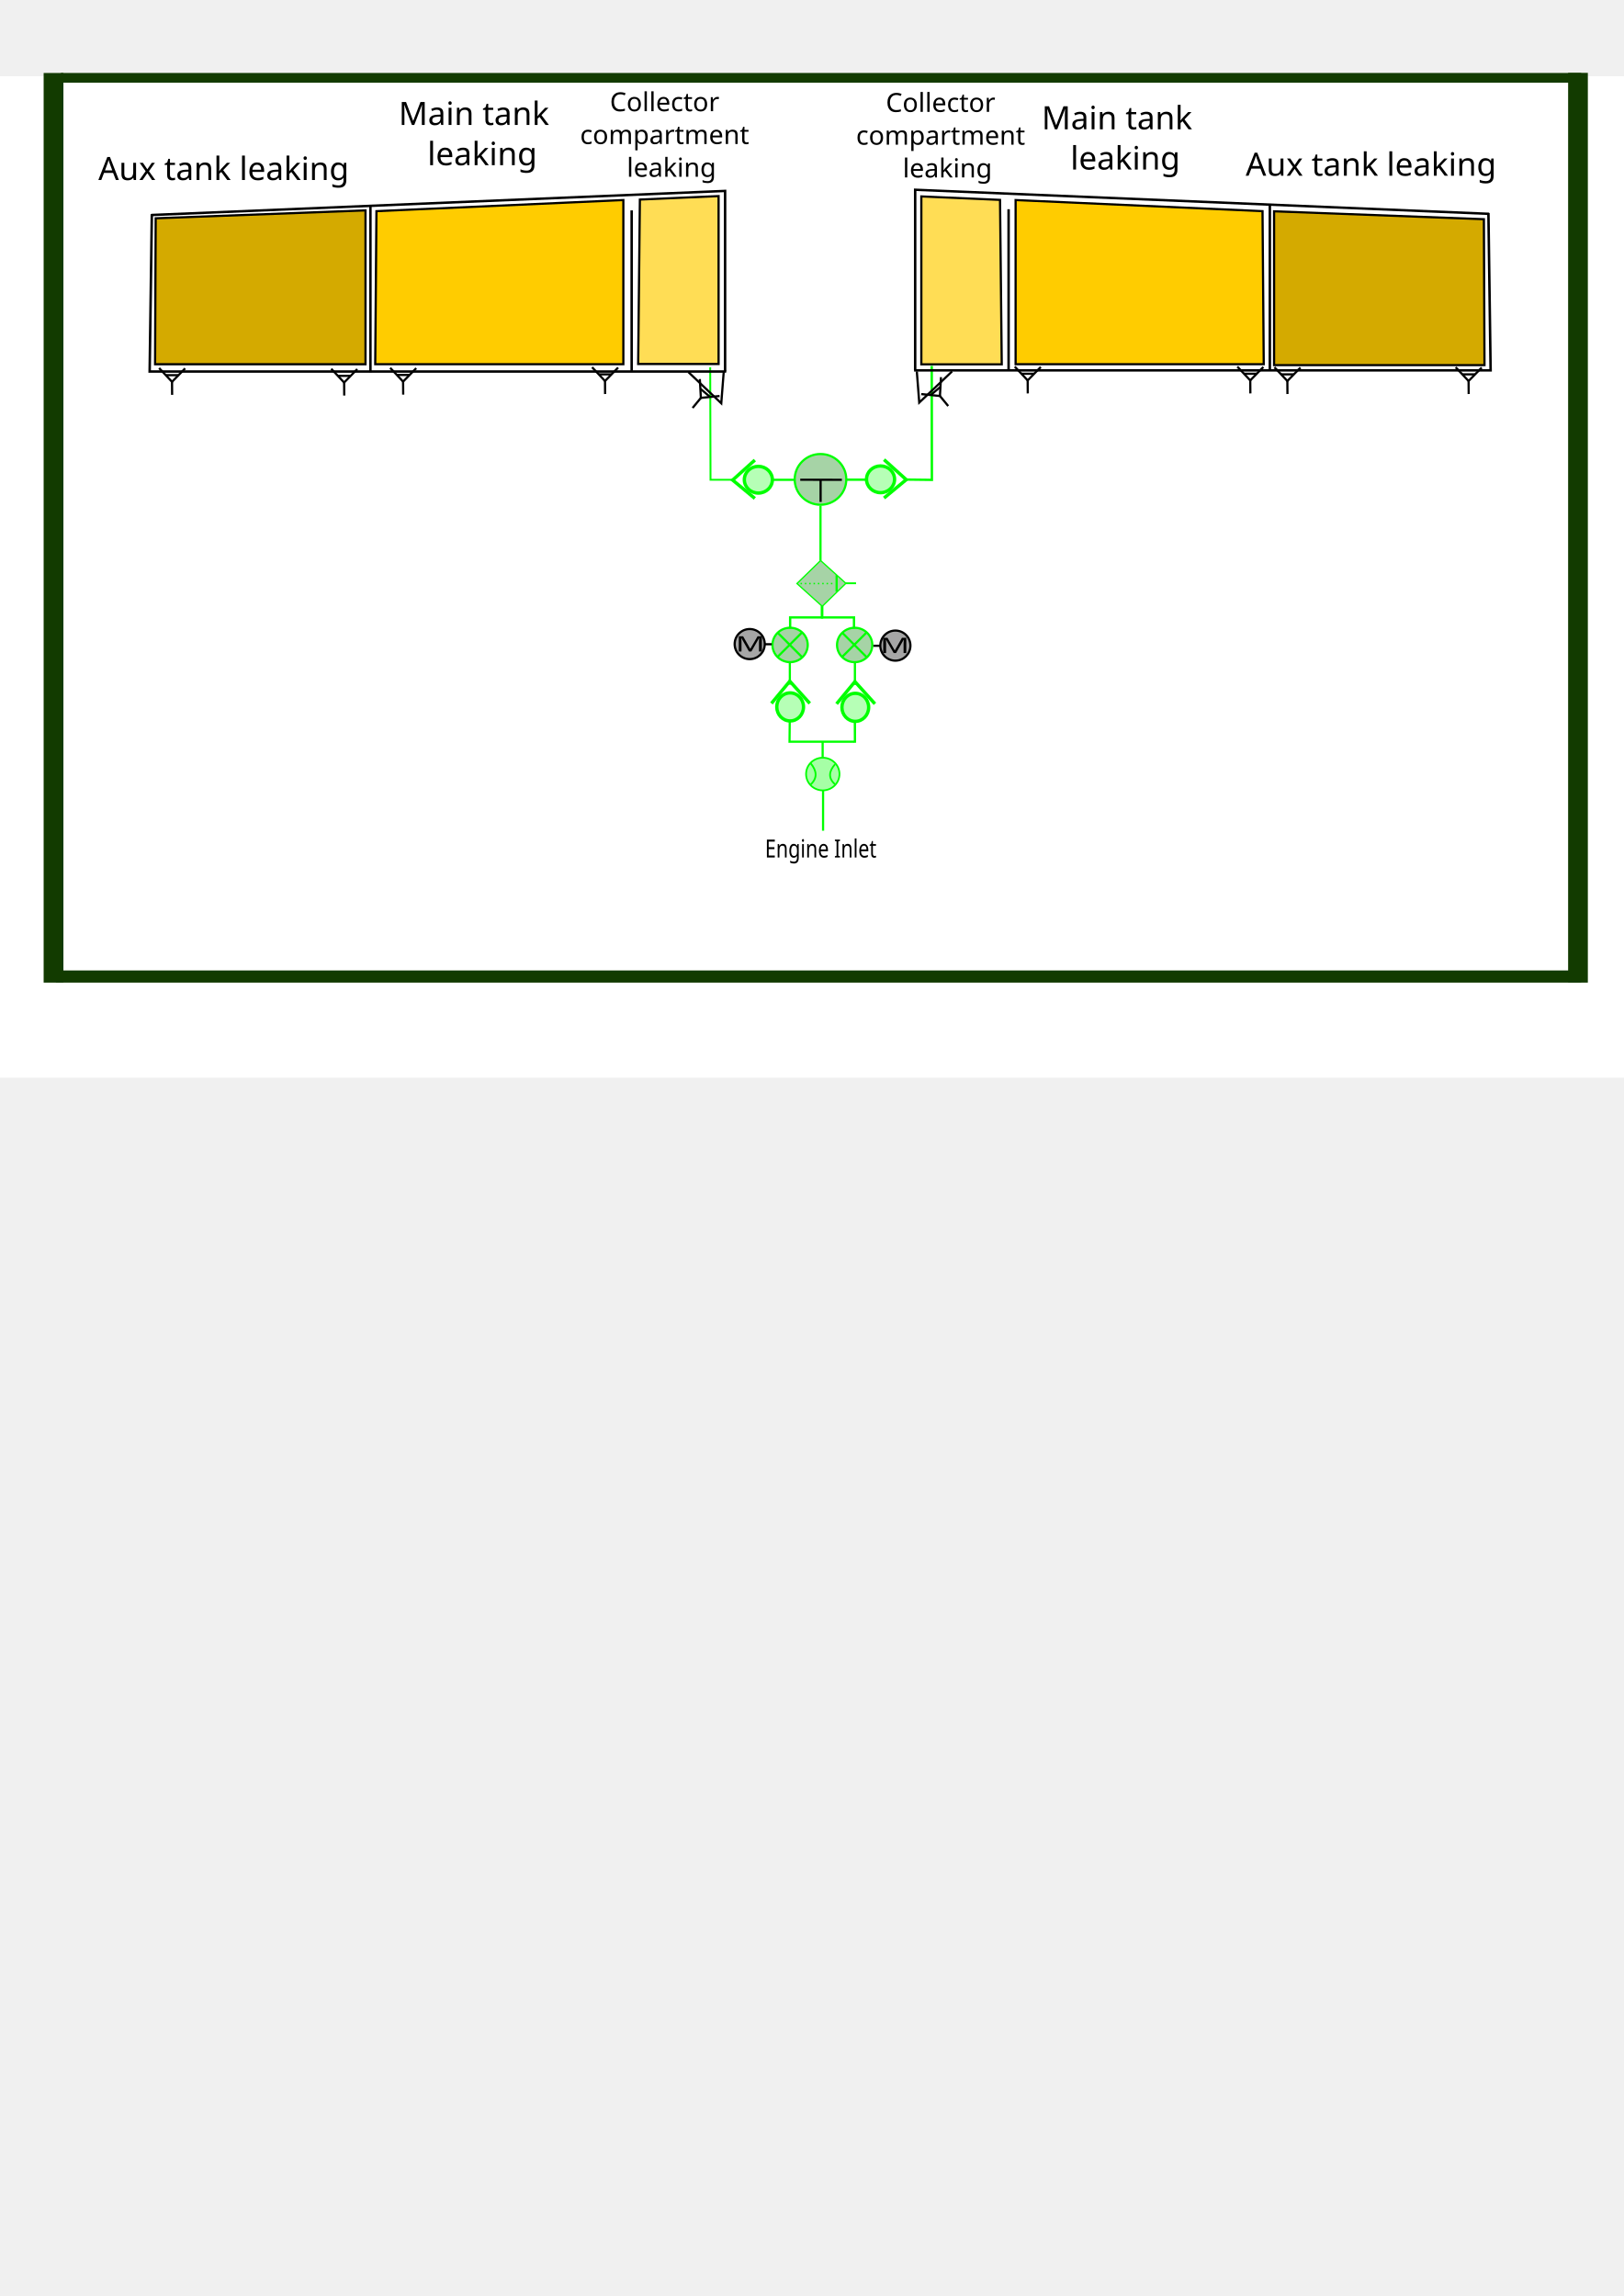
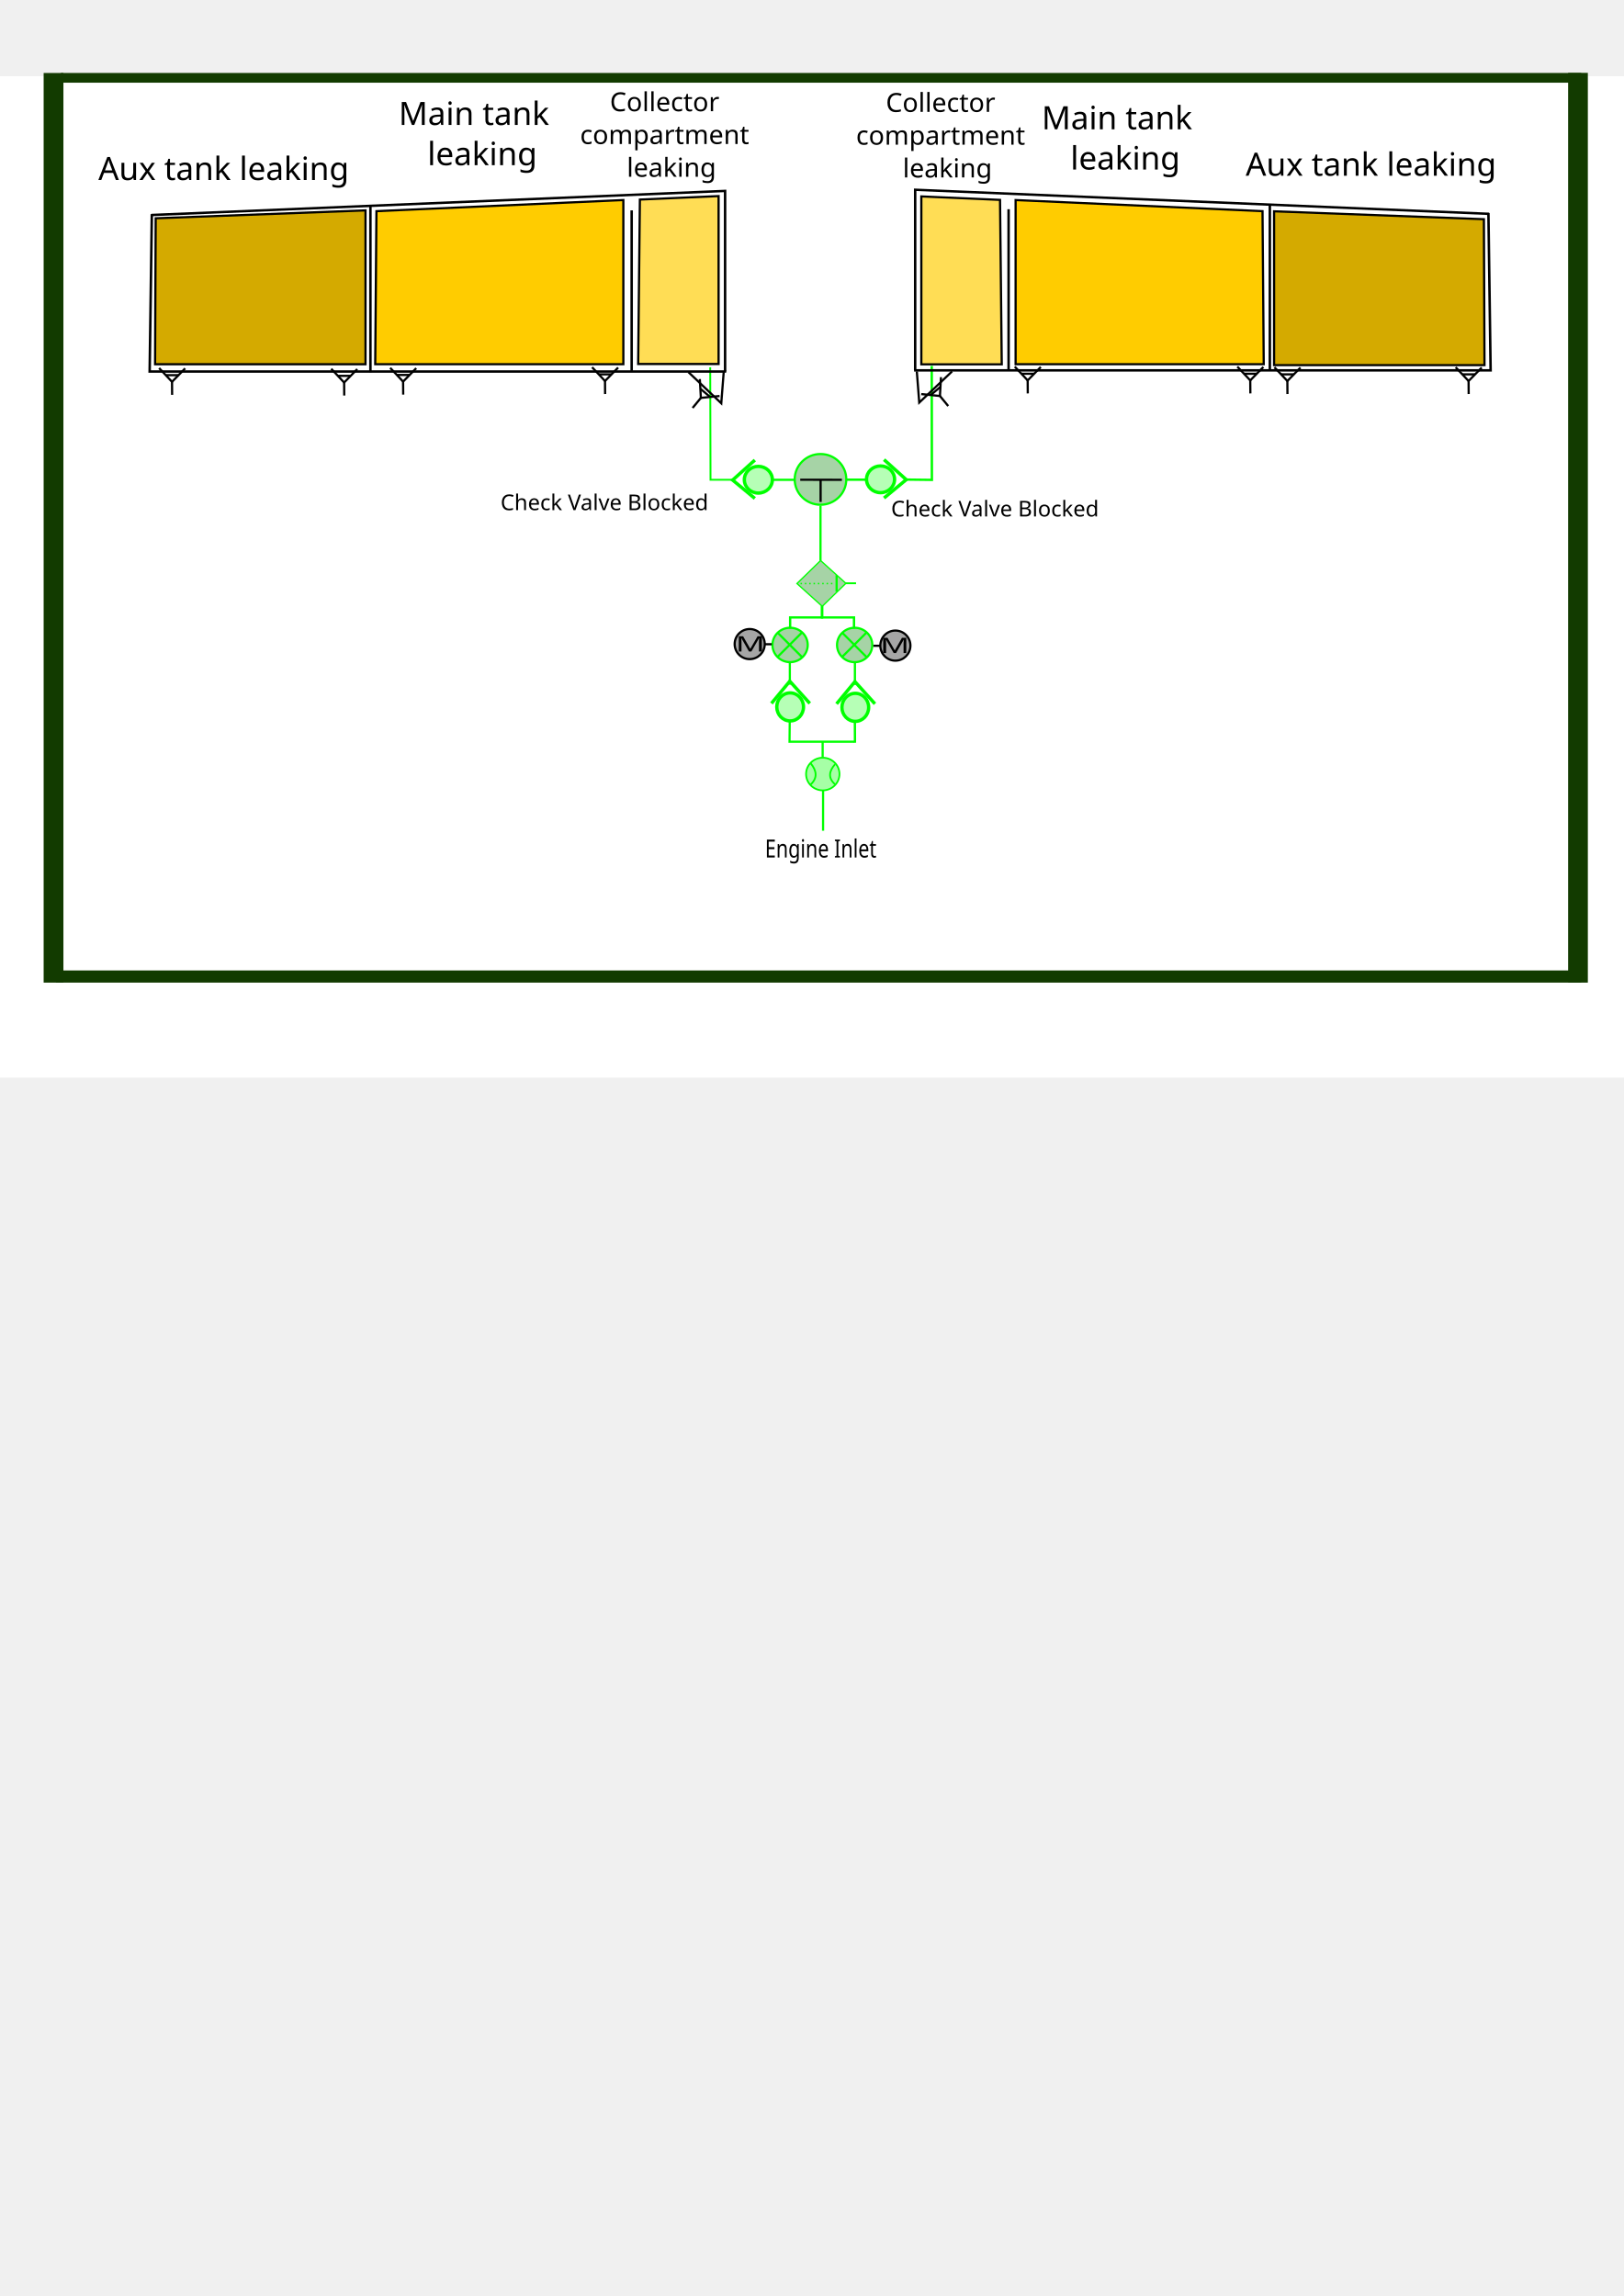
<svg xmlns="http://www.w3.org/2000/svg" version="1.1" width="744.094" height="1052.362" id="svg3651">
  <defs id="defs3653" />
  <g id="layer1" transform="matrix(1.019268,0,0,1,-0.3853597,0)">
    <rect style="fill:#ffffff;fill-opacity:1" id="rect3059" width="848.266" height="458.985" x="-54.75" y="34.954" />
    <rect width="8.889" height="416.924" x="20" y="33.452" id="rect3659" style="fill:#123b00;fill-opacity:1" />
    <rect width="8.869" height="416.981" x="705.417" y="33.395" id="rect5872" style="fill:#123b00;fill-opacity:1" />
    <rect style="fill:#123b00;fill-opacity:1" id="rect2987" width="685.76" height="5.574" x="25.534" y="444.801" />
    <rect style="fill:#123b00;fill-opacity:1" id="rect2985" width="683.573" height="4.459" x="27.721" y="33.444" />
    <path style="fill:none;stroke:#00ff00;stroke-width:0.848px;stroke-linecap:butt;stroke-linejoin:miter;stroke-opacity:1" d="m 319.693,168.363 0.137,51.534 10.684,0.017" id="path3951" />
    <path style="fill:#008000;fill-opacity:0.351;stroke:#00ff00;stroke-opacity:1" id="path3953" d="m 396.897,231.176 c 0,6.421 -5.294,11.627 -11.824,11.627 -6.53,0 -11.824,-5.206 -11.824,-11.627 0,-6.421 5.294,-11.627 11.824,-11.627 6.53,0 11.824,5.206 11.824,11.627 z" transform="matrix(0.9810962,0,0,1,-8.515732,-11.45391)" />
    <path style="fill:none;stroke:#000000;stroke-width:0.991px;stroke-linecap:butt;stroke-linejoin:miter;stroke-opacity:1" d="m 360.168,219.892 18.73,0.017" id="path3955" />
    <path style="fill:none;stroke:#000000;stroke-width:0.991px;stroke-linecap:butt;stroke-linejoin:miter;stroke-opacity:1" d="m 369.328,219.892 1e-5,10.172" id="path3957" />
    <path style="fill:none;stroke:#00ff00;stroke-width:1.077px;stroke-linecap:butt;stroke-linejoin:miter;stroke-opacity:1" d="m 419.292,167.719 0.068,52.231 -11.543,-0.139" id="path3951-7" />
    <path style="fill:none;stroke:#00ff00;stroke-width:1px;stroke-linecap:butt;stroke-linejoin:miter;stroke-opacity:1" d="m 376.008,231.767 0,25.225" id="path3977" transform="matrix(0.9810962,0,0,1,0.3780749,0)" />
    <rect style="fill:#008000;fill-opacity:0.351;stroke:#00ff00;stroke-width:0.581;stroke-opacity:1" id="rect3979" width="15.451" height="14.976" x="442.954" y="-60.695" transform="matrix(0.7364574,0.6764839,-0.7101376,0.7040629,0,0)" />
    <path style="fill:none;stroke:#00ff00;stroke-width:0.651;stroke-linecap:butt;stroke-linejoin:miter;stroke-miterlimit:4;stroke-opacity:1;stroke-dasharray:0.651, 1.302;stroke-dashoffset:0" d="m 360.299,267.477 15.532,0" id="path3981" />
    <g id="g3997" transform="translate(-11.9508,-4.737859)">
      <g transform="translate(15.10696,0)" id="g3992">
        <g id="g3989">
          <path transform="matrix(0.9810962,0,0,1,0.3780749,0)" d="m 366.942,300.347 c 0,4.354 -3.617,7.883 -8.08,7.883 -4.462,0 -8.08,-3.529 -8.08,-7.883 0,-4.354 3.617,-7.883 8.08,-7.883 4.462,0 8.08,3.529 8.08,7.883 z" id="path3983" style="fill:#008000;fill-opacity:0.351;stroke:#00ff00;stroke-width:1;stroke-miterlimit:4;stroke-opacity:1;stroke-dasharray:none;stroke-dashoffset:0" />
        </g>
        <path style="fill:#00ff00;stroke:#00ff00;stroke-width:1px;stroke-linecap:butt;stroke-linejoin:miter;stroke-opacity:1" d="m 353.049,294.632 11.381,11.381" id="path3987" transform="matrix(0.9810962,0,0,1,0.3780749,0)" />
      </g>
      <path id="path3985" d="m 361.792,305.963 11.214,-11.43" style="fill:none;stroke:#00ff00;stroke-width:0.991px;stroke-linecap:butt;stroke-linejoin:miter;stroke-opacity:1" />
    </g>
    <g id="g3997-7" transform="translate(17.07993,-4.730451)">
      <g transform="translate(15.10696,0)" id="g3992-3">
        <g id="g3989-1">
          <path transform="matrix(0.9810962,0,0,1,0.3780749,0)" d="m 366.942,300.347 c 0,4.354 -3.617,7.883 -8.08,7.883 -4.462,0 -8.08,-3.529 -8.08,-7.883 0,-4.354 3.617,-7.883 8.08,-7.883 4.462,0 8.08,3.529 8.08,7.883 z" id="path3983-9" style="fill:#008000;fill-opacity:0.351;stroke:#00ff00;stroke-width:1;stroke-miterlimit:4;stroke-opacity:1;stroke-dasharray:none;stroke-dashoffset:0" />
        </g>
        <path style="fill:#00ff00;stroke:#00ff00;stroke-width:1px;stroke-linecap:butt;stroke-linejoin:miter;stroke-opacity:1" d="m 353.049,294.632 11.381,11.381" id="path3987-5" transform="matrix(0.9810962,0,0,1,0.3780749,0)" />
      </g>
      <path id="path3985-9" d="m 361.792,305.963 11.214,-11.43" style="fill:none;stroke:#00ff00;stroke-width:0.991px;stroke-linecap:butt;stroke-linejoin:miter;stroke-opacity:1" />
    </g>
    <path style="fill:none;stroke:#00ff00;stroke-width:1.045px;stroke-linecap:butt;stroke-linejoin:miter;stroke-opacity:1" d="m 369.986,277.722 0,5.274 -14.355,0 0,5.119" id="path4037" />
    <path style="fill:none;stroke:#00ff00;stroke-width:1.045px;stroke-linecap:butt;stroke-linejoin:miter;stroke-opacity:1" d="m 369.989,277.727 0,5.274 14.355,0 0,5.119" id="path4037-2" />
    <path style="fill:none;stroke:#00ff00;stroke-width:1px;stroke-linecap:butt;stroke-linejoin:miter;stroke-opacity:1" d="m 361.959,303.711 0,10.103" id="path4089" transform="matrix(0.9810962,0,0,1,0.3780749,0)" />
    <path style="fill:none;stroke:#00ff00;stroke-width:0.991px;stroke-linecap:butt;stroke-linejoin:miter;stroke-opacity:1" d="m 384.751,303.815 0,10.103" id="path4089-4" />
    <path style="fill:none;stroke:#00ff00;stroke-width:1.069px;stroke-linecap:butt;stroke-linejoin:miter;stroke-opacity:1" d="m 389.877,219.861 -8.987,0" id="path4133" />
    <path style="fill:none;stroke:#00ff00;stroke-width:1.016px;stroke-linecap:butt;stroke-linejoin:miter;stroke-opacity:1" d="m 357.297,219.92 -9.251,0" id="path4133-0" />
    <path style="fill:none;stroke:#00ff00;stroke-width:1px;stroke-linecap:butt;stroke-linejoin:miter;stroke-opacity:1" d="m 361.917,330.4 -0.099,9.558 29.757,0" id="path4177" transform="matrix(0.9810962,0,0,1,0.3780749,0)" />
    <path style="fill:none;stroke:#00ff00;stroke-width:1.036px;stroke-linecap:butt;stroke-linejoin:miter;stroke-opacity:1" d="m 384.781,340.434 -0.052,-9.64" id="path4181" />
    <path style="fill:none;stroke:#00ff00;stroke-width:1px;stroke-linecap:butt;stroke-linejoin:miter;stroke-opacity:1" d="m 376.993,339.958 0,7.094" id="path4183" transform="matrix(0.9810962,0,0,1,0.3780749,0)" />
    <path style="fill:none;stroke:#00ff00;stroke-width:1px;stroke-linecap:butt;stroke-linejoin:miter;stroke-opacity:1" d="m 383.398,263.594 0,7.587" id="path4185" transform="matrix(0.9810962,0,0,1,0.3780749,0)" />
    <path style="fill:none;stroke:#00ff00;stroke-width:0.833px;stroke-linecap:butt;stroke-linejoin:miter;stroke-opacity:1" d="m 380.685,267.338 4.58,0" id="path4187" />
    <g id="g4211" transform="matrix(0.7852291,0,0,0.7900136,80.3711,62.83015)">
      <path transform="matrix(0.9810962,0,0,1,0.3780749,0)" d="m 385.717,369.553 c 0,5.233 -4.367,9.476 -9.754,9.476 -5.387,0 -9.754,-4.242 -9.754,-9.476 0,-5.233 4.367,-9.476 9.754,-9.476 5.387,0 9.754,4.242 9.754,9.476 z" id="path4189" style="fill:#00ff00;fill-opacity:0.351;stroke:#00ff00;stroke-width:1;stroke-miterlimit:4;stroke-opacity:1;stroke-dasharray:none;stroke-dashoffset:0" />
      <path id="path4191" d="m 362.262,363.282 c 3.518,4.311 4.128,8.473 0,12.391" style="fill:none;stroke:#00ff00;stroke-width:1.019px;stroke-linecap:butt;stroke-linejoin:miter;stroke-opacity:1" />
      <path id="path4191-1" d="m 376.275,363.84 c -3.518,4.073 -4.128,8.004 0,11.705" style="fill:none;stroke:#00ff00;stroke-width:0.991px;stroke-linecap:butt;stroke-linejoin:miter;stroke-opacity:1" />
    </g>
    <g id="g4224">
      <path transform="matrix(0.9810962,0,0,1,3.659225,-1.393488)" d="m 347.118,296.604 c 0,3.81 -3.088,6.898 -6.898,6.898 -3.81,0 -6.898,-3.088 -6.898,-6.898 0,-3.81 3.088,-6.898 6.898,-6.898 3.81,0 6.898,3.088 6.898,6.898 z" id="path4216" style="fill:#000000;fill-opacity:0.351;stroke:#000000;stroke-width:1;stroke-miterlimit:4;stroke-opacity:1;stroke-dasharray:none;stroke-dashoffset:0" />
      <path transform="matrix(0.9810962,0,0,1,0.3780749,0)" id="path4218" d="m 350.602,295.28 3.066,0" style="fill:none;stroke:#000000;stroke-width:1px;stroke-linecap:butt;stroke-linejoin:miter;stroke-opacity:1" />
      <text transform="scale(1.218085,0.8209607)" id="text4220" y="363.75" x="271.847" style="font-size:11.941px;font-style:normal;font-weight:normal;line-height:125%;letter-spacing:0px;word-spacing:0px;fill:#000000;fill-opacity:1;stroke:none;font-family:Sans" xml:space="preserve">
        <tspan y="363.75" x="271.847" id="tspan4222">M</tspan>
      </text>
    </g>
    <path style="fill:#000000;fill-opacity:0.351;stroke:#000000;stroke-width:1;stroke-miterlimit:4;stroke-opacity:1;stroke-dasharray:none;stroke-dashoffset:0" id="path4216-0" d="m 347.118,296.604 c 0,3.81 -3.088,6.898 -6.898,6.898 -3.81,0 -6.898,-3.088 -6.898,-6.898 0,-3.81 3.088,-6.898 6.898,-6.898 3.81,0 6.898,3.088 6.898,6.898 z" transform="matrix(-0.9810962,0,0,1,736.7337,-0.691011)" />
    <path style="fill:#00ff00;stroke:#000000;stroke-width:0.991px;stroke-linecap:butt;stroke-linejoin:miter;stroke-opacity:1" d="m 396.041,295.983 -3.008,0" id="path4218-5" />
    <text xml:space="preserve" style="font-size:11.941px;font-style:normal;font-weight:normal;line-height:125%;letter-spacing:0px;word-spacing:0px;fill:#000000;fill-opacity:1;stroke:none;font-family:Sans" x="-335.986" y="364.606" id="text4220-9" transform="scale(-1.218085,0.8209607)">
      <tspan id="tspan4222-2" x="-335.986" y="364.606">M</tspan>
    </text>
    <g id="g3088">
      <g id="g3909">
        <path style="fill:none;stroke:#000000;stroke-width:1.119px;stroke-linecap:butt;stroke-linejoin:miter;stroke-opacity:1" d="m 68.649,98.154 -0.987,72.127 259.205,0" id="path3892" />
        <g id="g3904">
          <path id="path3896" d="M 68.435,98.548 326.387,87.512 l 0,82.769" style="fill:none;stroke:#000000;stroke-width:1.113px;stroke-linecap:butt;stroke-linejoin:miter;stroke-opacity:1" />
          <path id="path3900" d="m 284.378,170.006 0,-73.576" style="fill:none;stroke:#000000;stroke-width:1.113px;stroke-linecap:butt;stroke-linejoin:miter;stroke-opacity:1" />
          <path id="path3902" d="m 166.923,170.563 0,-76.363" style="fill:none;stroke:#000000;stroke-width:1.113px;stroke-linecap:butt;stroke-linejoin:miter;stroke-opacity:1" />
        </g>
      </g>
      <path style="fill:none;stroke:#000000;stroke-width:0.991px;stroke-linecap:butt;stroke-linejoin:miter;stroke-opacity:1" d="m 325.759,170.563 -1.094,14.295 -14.765,-14.295" id="path3062" />
    </g>
    <g id="g3097">
      <g id="g3909-4" transform="matrix(-1,0,0,1,738.2312,-0.5348717)">
        <path style="fill:none;stroke:#000000;stroke-width:1.119px;stroke-linecap:butt;stroke-linejoin:miter;stroke-opacity:1" d="m 68.649,98.154 -0.987,72.127 259.205,0" id="path3892-2" />
        <g id="g3904-5">
          <path id="path3896-7" d="M 68.435,98.548 326.387,87.512 l 0,82.769" style="fill:none;stroke:#000000;stroke-width:1.113px;stroke-linecap:butt;stroke-linejoin:miter;stroke-opacity:1" />
          <path id="path3900-5" d="m 284.378,170.006 0,-73.576" style="fill:none;stroke:#000000;stroke-width:1.113px;stroke-linecap:butt;stroke-linejoin:miter;stroke-opacity:1" />
          <path id="path3902-5" d="m 166.923,170.563 0,-76.363" style="fill:none;stroke:#000000;stroke-width:1.113px;stroke-linecap:butt;stroke-linejoin:miter;stroke-opacity:1" />
        </g>
      </g>
      <path style="fill:none;stroke:#000000;stroke-width:0.991px;stroke-linecap:butt;stroke-linejoin:miter;stroke-opacity:1" d="m 412.584,170.228 1.094,14.295 14.765,-14.295" id="path3062-8" />
    </g>
    <path style="fill:#00ff00;stroke:#00ff00;stroke-width:1px;stroke-linecap:butt;stroke-linejoin:miter;stroke-opacity:1" d="m 377.19,362.227 0,18.524" id="path4260" transform="matrix(0.9810962,0,0,1,0.3780749,0)" />
    <text xml:space="preserve" style="font-size:10.116px;font-style:normal;font-weight:normal;line-height:125%;letter-spacing:0px;word-spacing:0px;fill:#000000;fill-opacity:1;stroke:none;font-family:Sans" x="391.095" y="346.035" id="text4264" transform="scale(0.8804049,1.135841)">
      <tspan id="tspan4266" x="391.095" y="346.035">Engine Inlet</tspan>
    </text>
    <g id="g3112">
      <path transform="matrix(0.9810962,0,0,1,0.3780749,0)" id="path3106" d="m 72.916,168.705 5.912,6.306 6.011,-6.158" style="fill:none;stroke:#000000;stroke-width:1px;stroke-linecap:butt;stroke-linejoin:miter;stroke-opacity:1" />
      <path id="path3108" d="m 77.716,174.863 0.048,6.109" style="fill:none;stroke:#000000;stroke-width:0.991px;stroke-linecap:butt;stroke-linejoin:miter;stroke-opacity:1" />
      <path transform="matrix(0.9810962,0,0,1,0.3780749,0)" id="path3110" d="m 76.069,171.957 5.666,-3e-5" style="fill:none;stroke:#000000;stroke-width:1px;stroke-linecap:butt;stroke-linejoin:miter;stroke-opacity:1" />
    </g>
    <g transform="translate(77.38579,0.3202426)" id="g3112-8">
      <path transform="matrix(0.9810962,0,0,1,0.3780749,0)" id="path3106-6" d="m 72.916,168.705 5.912,6.306 6.011,-6.158" style="fill:none;stroke:#000000;stroke-width:1px;stroke-linecap:butt;stroke-linejoin:miter;stroke-opacity:1" />
      <path id="path3108-9" d="m 77.716,174.863 0.048,6.109" style="fill:none;stroke:#000000;stroke-width:0.991px;stroke-linecap:butt;stroke-linejoin:miter;stroke-opacity:1" />
      <path transform="matrix(0.9810962,0,0,1,0.3780749,0)" id="path3110-0" d="m 76.069,171.957 5.666,-3e-5" style="fill:none;stroke:#000000;stroke-width:1px;stroke-linecap:butt;stroke-linejoin:miter;stroke-opacity:1" />
    </g>
    <g transform="translate(103.8978,-0.09527781)" id="g3112-6">
      <path transform="matrix(0.9810962,0,0,1,0.3780749,0)" id="path3106-2" d="m 72.916,168.705 5.912,6.306 6.011,-6.158" style="fill:none;stroke:#000000;stroke-width:1px;stroke-linecap:butt;stroke-linejoin:miter;stroke-opacity:1" />
      <path id="path3108-2" d="m 77.716,174.863 0.048,6.109" style="fill:none;stroke:#000000;stroke-width:0.991px;stroke-linecap:butt;stroke-linejoin:miter;stroke-opacity:1" />
      <path transform="matrix(0.9810962,0,0,1,0.3780749,0)" id="path3110-4" d="m 76.069,171.957 5.666,-3e-5" style="fill:none;stroke:#000000;stroke-width:1px;stroke-linecap:butt;stroke-linejoin:miter;stroke-opacity:1" />
    </g>
    <g transform="translate(194.6762,-0.3739754)" id="g3112-2">
      <path transform="matrix(0.9810962,0,0,1,0.3780749,0)" id="path3106-22" d="m 72.916,168.705 5.912,6.306 6.011,-6.158" style="fill:none;stroke:#000000;stroke-width:1px;stroke-linecap:butt;stroke-linejoin:miter;stroke-opacity:1" />
      <path id="path3108-5" d="m 77.716,174.863 0.048,6.109" style="fill:none;stroke:#000000;stroke-width:0.991px;stroke-linecap:butt;stroke-linejoin:miter;stroke-opacity:1" />
      <path transform="matrix(0.9810962,0,0,1,0.3780749,0)" id="path3110-1" d="m 76.069,171.957 5.666,-3e-5" style="fill:none;stroke:#000000;stroke-width:1px;stroke-linecap:butt;stroke-linejoin:miter;stroke-opacity:1" />
    </g>
    <g transform="matrix(0.7666899,0.654388,-0.629881,0.7666899,366.1487,-2.666554)" id="g3112-65">
      <path transform="matrix(0.9810962,0,0,1,0.3780749,0)" id="path3106-8" d="m 72.916,168.705 5.912,6.306 6.011,-6.158" style="fill:none;stroke:#000000;stroke-width:1px;stroke-linecap:butt;stroke-linejoin:miter;stroke-opacity:1" />
      <path id="path3108-59" d="m 77.716,174.863 0.048,6.109" style="fill:none;stroke:#000000;stroke-width:0.991px;stroke-linecap:butt;stroke-linejoin:miter;stroke-opacity:1" />
      <path transform="matrix(0.9810962,0,0,1,0.3780749,0)" id="path3110-02" d="m 76.069,171.957 5.666,-3e-5" style="fill:none;stroke:#000000;stroke-width:1px;stroke-linecap:butt;stroke-linejoin:miter;stroke-opacity:1" />
    </g>
    <g transform="matrix(-0.7666899,0.654388,0.629881,0.7666899,372.3274,-3.539891)" id="g3112-65-2">
      <path transform="matrix(0.9810962,0,0,1,0.3780749,0)" id="path3106-8-3" d="m 72.916,168.705 5.912,6.306 6.011,-6.158" style="fill:none;stroke:#000000;stroke-width:1px;stroke-linecap:butt;stroke-linejoin:miter;stroke-opacity:1" />
      <path id="path3108-59-9" d="m 77.716,174.863 0.048,6.109" style="fill:none;stroke:#000000;stroke-width:0.991px;stroke-linecap:butt;stroke-linejoin:miter;stroke-opacity:1" />
      <path transform="matrix(0.9810962,0,0,1,0.3780749,0)" id="path3110-02-8" d="m 76.069,171.957 5.666,-3e-5" style="fill:none;stroke:#000000;stroke-width:1px;stroke-linecap:butt;stroke-linejoin:miter;stroke-opacity:1" />
    </g>
    <g transform="translate(384.7095,-0.652673)" id="g3112-2-5">
      <path transform="matrix(0.9810962,0,0,1,0.3780749,0)" id="path3106-22-6" d="m 72.916,168.705 5.912,6.306 6.011,-6.158" style="fill:none;stroke:#000000;stroke-width:1px;stroke-linecap:butt;stroke-linejoin:miter;stroke-opacity:1" />
      <path id="path3108-5-0" d="m 77.716,174.863 0.048,6.109" style="fill:none;stroke:#000000;stroke-width:0.991px;stroke-linecap:butt;stroke-linejoin:miter;stroke-opacity:1" />
      <path transform="matrix(0.9810962,0,0,1,0.3780749,0)" id="path3110-1-5" d="m 76.069,171.957 5.666,-3e-5" style="fill:none;stroke:#000000;stroke-width:1px;stroke-linecap:butt;stroke-linejoin:miter;stroke-opacity:1" />
    </g>
    <g transform="translate(484.7846,-0.652673)" id="g3112-2-8">
      <path transform="matrix(0.9810962,0,0,1,0.3780749,0)" id="path3106-22-8" d="m 72.916,168.705 5.912,6.306 6.011,-6.158" style="fill:none;stroke:#000000;stroke-width:1px;stroke-linecap:butt;stroke-linejoin:miter;stroke-opacity:1" />
      <path id="path3108-5-3" d="m 77.716,174.863 0.048,6.109" style="fill:none;stroke:#000000;stroke-width:0.991px;stroke-linecap:butt;stroke-linejoin:miter;stroke-opacity:1" />
      <path transform="matrix(0.9810962,0,0,1,0.3780749,0)" id="path3110-1-7" d="m 76.069,171.957 5.666,-3e-5" style="fill:none;stroke:#000000;stroke-width:1px;stroke-linecap:butt;stroke-linejoin:miter;stroke-opacity:1" />
    </g>
    <g transform="translate(501.4638,-0.3739753)" id="g3112-2-6">
      <path transform="matrix(0.9810962,0,0,1,0.3780749,0)" id="path3106-22-5" d="m 72.916,168.705 5.912,6.306 6.011,-6.158" style="fill:none;stroke:#000000;stroke-width:1px;stroke-linecap:butt;stroke-linejoin:miter;stroke-opacity:1" />
      <path id="path3108-5-9" d="m 77.716,174.863 0.048,6.109" style="fill:none;stroke:#000000;stroke-width:0.991px;stroke-linecap:butt;stroke-linejoin:miter;stroke-opacity:1" />
      <path transform="matrix(0.9810962,0,0,1,0.3780749,0)" id="path3110-1-2" d="m 76.069,171.957 5.666,-3e-5" style="fill:none;stroke:#000000;stroke-width:1px;stroke-linecap:butt;stroke-linejoin:miter;stroke-opacity:1" />
    </g>
    <g transform="translate(582.9457,-0.3739754)" id="g3112-2-9">
      <path transform="matrix(0.9810962,0,0,1,0.3780749,0)" id="path3106-22-1" d="m 72.916,168.705 5.912,6.306 6.011,-6.158" style="fill:none;stroke:#000000;stroke-width:1px;stroke-linecap:butt;stroke-linejoin:miter;stroke-opacity:1" />
      <path id="path3108-5-8" d="m 77.716,174.863 0.048,6.109" style="fill:none;stroke:#000000;stroke-width:0.991px;stroke-linecap:butt;stroke-linejoin:miter;stroke-opacity:1" />
      <path transform="matrix(0.9810962,0,0,1,0.3780749,0)" id="path3110-1-25" d="m 76.069,171.957 5.666,-3e-5" style="fill:none;stroke:#000000;stroke-width:1px;stroke-linecap:butt;stroke-linejoin:miter;stroke-opacity:1" />
    </g>
-     <g id="g4048" transform="matrix(-1.537217,0,0,-1.529462,856.2872,556.1434)">
+     <g id="LHcheckvalve" transform="matrix(-1.537217,0,0,-1.529462,856.2872,556.1434)">
      <path transform="matrix(0.9810962,0,0,1,0.3780749,0)" id="path3276" d="m 342.101,214.249 6.619,5.504 -6.619,5.992" style="fill:none;stroke:#00ff00;stroke-width:1px;stroke-linecap:butt;stroke-linejoin:miter;stroke-opacity:1" />
-       <path transform="matrix(0.9810962,0,0,1,-4.406936,4.11079)" d="m 350.114,215.747 c 0,2.213 -1.872,4.006 -4.18,4.006 -2.309,0 -4.18,-1.794 -4.18,-4.006 0,-2.213 1.872,-4.006 4.18,-4.006 2.309,0 4.18,1.794 4.18,4.006 z" id="path3278" style="fill:#00ff00;fill-opacity:0.289;stroke:#00ff00;stroke-width:1;stroke-miterlimit:4;stroke-opacity:1;stroke-dasharray:none;stroke-dashoffset:0" />
+       <path transform="matrix(0.9810962,0,0,1,-4.406936,4.11079)" d="m 350.114,215.747 c 0,2.213 -1.872,4.006 -4.18,4.006 -2.309,0 -4.18,-1.794 -4.18,-4.006 0,-2.213 1.872,-4.006 4.18,-4.006 2.309,0 4.18,1.794 4.18,4.006 z" id="LHcvfield" style="fill:#00ff00;fill-opacity:0.289;stroke:#00ff00;stroke-width:1;stroke-miterlimit:4;stroke-opacity:1;stroke-dasharray:none;stroke-dashoffset:0" />
    </g>
-     <g id="g4048-4" transform="matrix(1.537217,0,0,-1.529462,-118.6736,555.9513)">
+     <g id="RHcheckvalve" transform="matrix(1.537217,0,0,-1.529462,-118.6736,555.9513)">
      <path transform="matrix(0.9810962,0,0,1,0.3780749,0)" id="path3276-1" d="m 342.101,214.249 6.619,5.504 -6.619,5.992" style="fill:none;stroke:#00ff00;stroke-width:1px;stroke-linecap:butt;stroke-linejoin:miter;stroke-opacity:1" />
-       <path transform="matrix(0.9810962,0,0,1,-4.406936,4.11079)" d="m 350.114,215.747 c 0,2.213 -1.872,4.006 -4.18,4.006 -2.309,0 -4.18,-1.794 -4.18,-4.006 0,-2.213 1.872,-4.006 4.18,-4.006 2.309,0 4.18,1.794 4.18,4.006 z" id="path3278-1" style="fill:#00ff00;fill-opacity:0.289;stroke:#00ff00;stroke-width:1;stroke-miterlimit:4;stroke-opacity:1;stroke-dasharray:none;stroke-dashoffset:0" />
+       <path transform="matrix(0.9810962,0,0,1,-4.406936,4.11079)" d="m 350.114,215.747 c 0,2.213 -1.872,4.006 -4.18,4.006 -2.309,0 -4.18,-1.794 -4.18,-4.006 0,-2.213 1.872,-4.006 4.18,-4.006 2.309,0 4.18,1.794 4.18,4.006 z" id="RHcvfield" style="fill:#00ff00;fill-opacity:0.289;stroke:#00ff00;stroke-width:1;stroke-miterlimit:4;stroke-opacity:1;stroke-dasharray:none;stroke-dashoffset:0" />
    </g>
    <g id="g4048-5" transform="matrix(0,-1.566836,1.500549,0,25.72409,848.8822)">
      <path transform="matrix(0.9810962,0,0,1,0.3780749,0)" id="path3276-5" d="m 342.101,214.249 6.619,5.504 -6.619,5.992" style="fill:none;stroke:#00ff00;stroke-width:1px;stroke-linecap:butt;stroke-linejoin:miter;stroke-opacity:1" />
      <path transform="matrix(0.9810962,0,0,1,-4.406936,4.11079)" d="m 350.114,215.747 c 0,2.213 -1.872,4.006 -4.18,4.006 -2.309,0 -4.18,-1.794 -4.18,-4.006 0,-2.213 1.872,-4.006 4.18,-4.006 2.309,0 4.18,1.794 4.18,4.006 z" id="path3278-4" style="fill:#00ff00;fill-opacity:0.289;stroke:#00ff00;stroke-width:1;stroke-miterlimit:4;stroke-opacity:1;stroke-dasharray:none;stroke-dashoffset:0" />
    </g>
    <g id="g4048-5-7" transform="matrix(0,-1.566836,1.500549,0,55.01566,849.0792)">
      <path transform="matrix(0.9810962,0,0,1,0.3780749,0)" id="path3276-5-8" d="m 342.101,214.249 6.619,5.504 -6.619,5.992" style="fill:none;stroke:#00ff00;stroke-width:1px;stroke-linecap:butt;stroke-linejoin:miter;stroke-opacity:1" />
      <path transform="matrix(0.9810962,0,0,1,-4.406936,4.11079)" d="m 350.114,215.747 c 0,2.213 -1.872,4.006 -4.18,4.006 -2.309,0 -4.18,-1.794 -4.18,-4.006 0,-2.213 1.872,-4.006 4.18,-4.006 2.309,0 4.18,1.794 4.18,4.006 z" id="path3278-4-0" style="fill:#00ff00;fill-opacity:0.289;stroke:#00ff00;stroke-width:1;stroke-miterlimit:4;stroke-opacity:1;stroke-dasharray:none;stroke-dashoffset:0" />
    </g>
    <path style="fill:#d4aa00;stroke:#000000;stroke-width:1px;stroke-linecap:butt;stroke-linejoin:miter;stroke-opacity:1;fill-opacity:1" d="m 71.347,100.052 96.151,-3.623 0,70.51 -96.429,0 z" id="Laux" transform="matrix(0.9810962,0,0,1,0.3780749,0)" />
    <path style="fill:#ffcc00;fill-opacity:1;stroke:#000000;stroke-width:0.991px;stroke-linecap:butt;stroke-linejoin:miter;stroke-opacity:1" d="m 169.631,96.784 111.012,-5.092 0,75.248 -111.559,0 z" id="Lmain" />
    <path style="fill:#ffdd55;fill-opacity:1;stroke:#000000;stroke-width:0.991px;stroke-linecap:butt;stroke-linejoin:miter;stroke-opacity:1" d="m 288.073,91.468 35.382,-1.591 0,76.955 -36.155,0 z" id="Lcol" />
    <path style="fill:#ffdd55;fill-opacity:1;stroke:#000000;stroke-width:0.991px;stroke-linecap:butt;stroke-linejoin:miter;stroke-opacity:1" d="m 449.999,91.616 -35.382,-1.591 0,76.955 36.155,0 z" id="Rcol" />
    <path style="fill:#ffcc00;fill-opacity:1;stroke:#000000;stroke-width:0.991px;stroke-linecap:butt;stroke-linejoin:miter;stroke-opacity:1" d="m 568.017,96.784 -111.012,-5.092 0,75.248 111.559,0 z" id="Rmain" />
    <path style="fill:#d4aa00;fill-opacity:1;stroke:#000000;stroke-width:0.991px;stroke-linecap:butt;stroke-linejoin:miter;stroke-opacity:1" d="m 667.545,100.47 -94.333,-3.623 0,70.51 94.606,0 z" id="Raux" />
    <text xml:space="preserve" style="font-size:14.61px;font-style:normal;font-weight:normal;line-height:125%;letter-spacing:0px;word-spacing:0px;fill:#000000;fill-opacity:1;stroke:none;font-family:Sans" x="45.023" y="81.734" id="text_Laux" transform="scale(0.990503,1.009588)">
      <tspan id="tspan3934" x="45.023" y="81.734">Aux tank leaking</tspan>
    </text>
    <text xml:space="preserve" style="font-size:14.61px;font-style:normal;font-weight:normal;line-height:125%;letter-spacing:0px;word-spacing:0px;fill:#000000;fill-opacity:1;stroke:none;font-family:Sans" x="565.818" y="79.781" id="text_Raux" transform="scale(0.9905031,1.009588)">
      <tspan id="tspan3934-5" x="565.818" y="79.781">Aux tank leaking</tspan>
    </text>
    <text xml:space="preserve" style="font-size:14.61px;font-style:normal;font-weight:normal;text-align:center;line-height:125%;letter-spacing:0px;word-spacing:0px;text-anchor:middle;fill:#000000;fill-opacity:1;stroke:none;font-family:Sans" x="520.676" y="58.7" id="text_Rmain" transform="scale(0.9905031,1.009588)">
      <tspan id="tspan3934-0" x="520.676" y="58.7">Main tank</tspan>
      <tspan x="520.676" y="76.962" id="tspan4012">leaking</tspan>
    </text>
    <text xml:space="preserve" style="font-size:14.61px;font-style:normal;font-weight:normal;text-align:center;line-height:125%;letter-spacing:0px;word-spacing:0px;text-anchor:middle;fill:#000000;fill-opacity:1;stroke:none;font-family:Sans" x="228.8" y="56.748" id="text_Lmain" transform="scale(0.9905031,1.009588)">
      <tspan id="tspan3934-0-6" x="228.8" y="56.748">Main tank</tspan>
      <tspan x="228.8" y="75.01" id="tspan4041">leaking</tspan>
    </text>
    <text xml:space="preserve" style="font-size:11.908px;font-style:normal;font-weight:normal;line-height:125%;letter-spacing:0px;word-spacing:0px;fill:#000000;fill-opacity:1;stroke:none;font-family:Sans" x="438.181" y="50.791" id="text_Rcol" transform="scale(0.9905031,1.009588)">
      <tspan id="tspan3934-0-3" x="438.181" y="50.791" style="text-align:center;text-anchor:middle">Collector</tspan>
      <tspan x="438.181" y="65.676" id="tspan4008" style="text-align:center;text-anchor:middle">compartment</tspan>
      <tspan x="438.181" y="80.56" id="tspan4010" style="text-align:center;text-anchor:middle">leaking</tspan>
    </text>
    <text xml:space="preserve" style="font-size:11.908px;font-style:normal;font-weight:normal;line-height:125%;letter-spacing:0px;word-spacing:0px;fill:#000000;fill-opacity:1;stroke:none;font-family:Sans" x="312.905" y="50.487" id="text_Lcol" transform="scale(0.9905031,1.009588)">
      <tspan id="tspan3934-0-3-9" x="312.905" y="50.487" style="text-align:center;text-anchor:middle">Collector</tspan>
      <tspan x="312.905" y="65.372" id="tspan4008-0" style="text-align:center;text-anchor:middle">compartment</tspan>
      <tspan x="312.905" y="80.256" id="tspan4010-9" style="text-align:center;text-anchor:middle">leaking</tspan>
    </text>
+     <text xml:space="preserve" style="font-size:39.62px;font-style:normal;font-weight:normal;line-height:125%;letter-spacing:0px;word-spacing:0px;fill:#000000;fill-opacity:1;stroke:none;font-family:Sans" x="227.572" y="231.607" id="text_LCV" transform="scale(0.990503,1.009588)">
+       <tspan id="tspan3130" x="227.572" y="231.607" style="font-size:9.905px">Check Valve Blocked</tspan>
+     </text>
+     <text xml:space="preserve" style="font-size:39.62px;font-style:normal;font-weight:normal;line-height:125%;letter-spacing:0px;word-spacing:0px;fill:#000000;fill-opacity:1;stroke:none;font-family:Sans" x="404.829" y="234.471" id="text_RCV" transform="scale(0.9905031,1.009588)">
+       <tspan id="tspan3130-1" x="404.829" y="234.471" style="font-size:9.905px">Check Valve Blocked</tspan>
+     </text>
  </g>
  <g id="layer2" />
  <g id="layer3" />
</svg>
